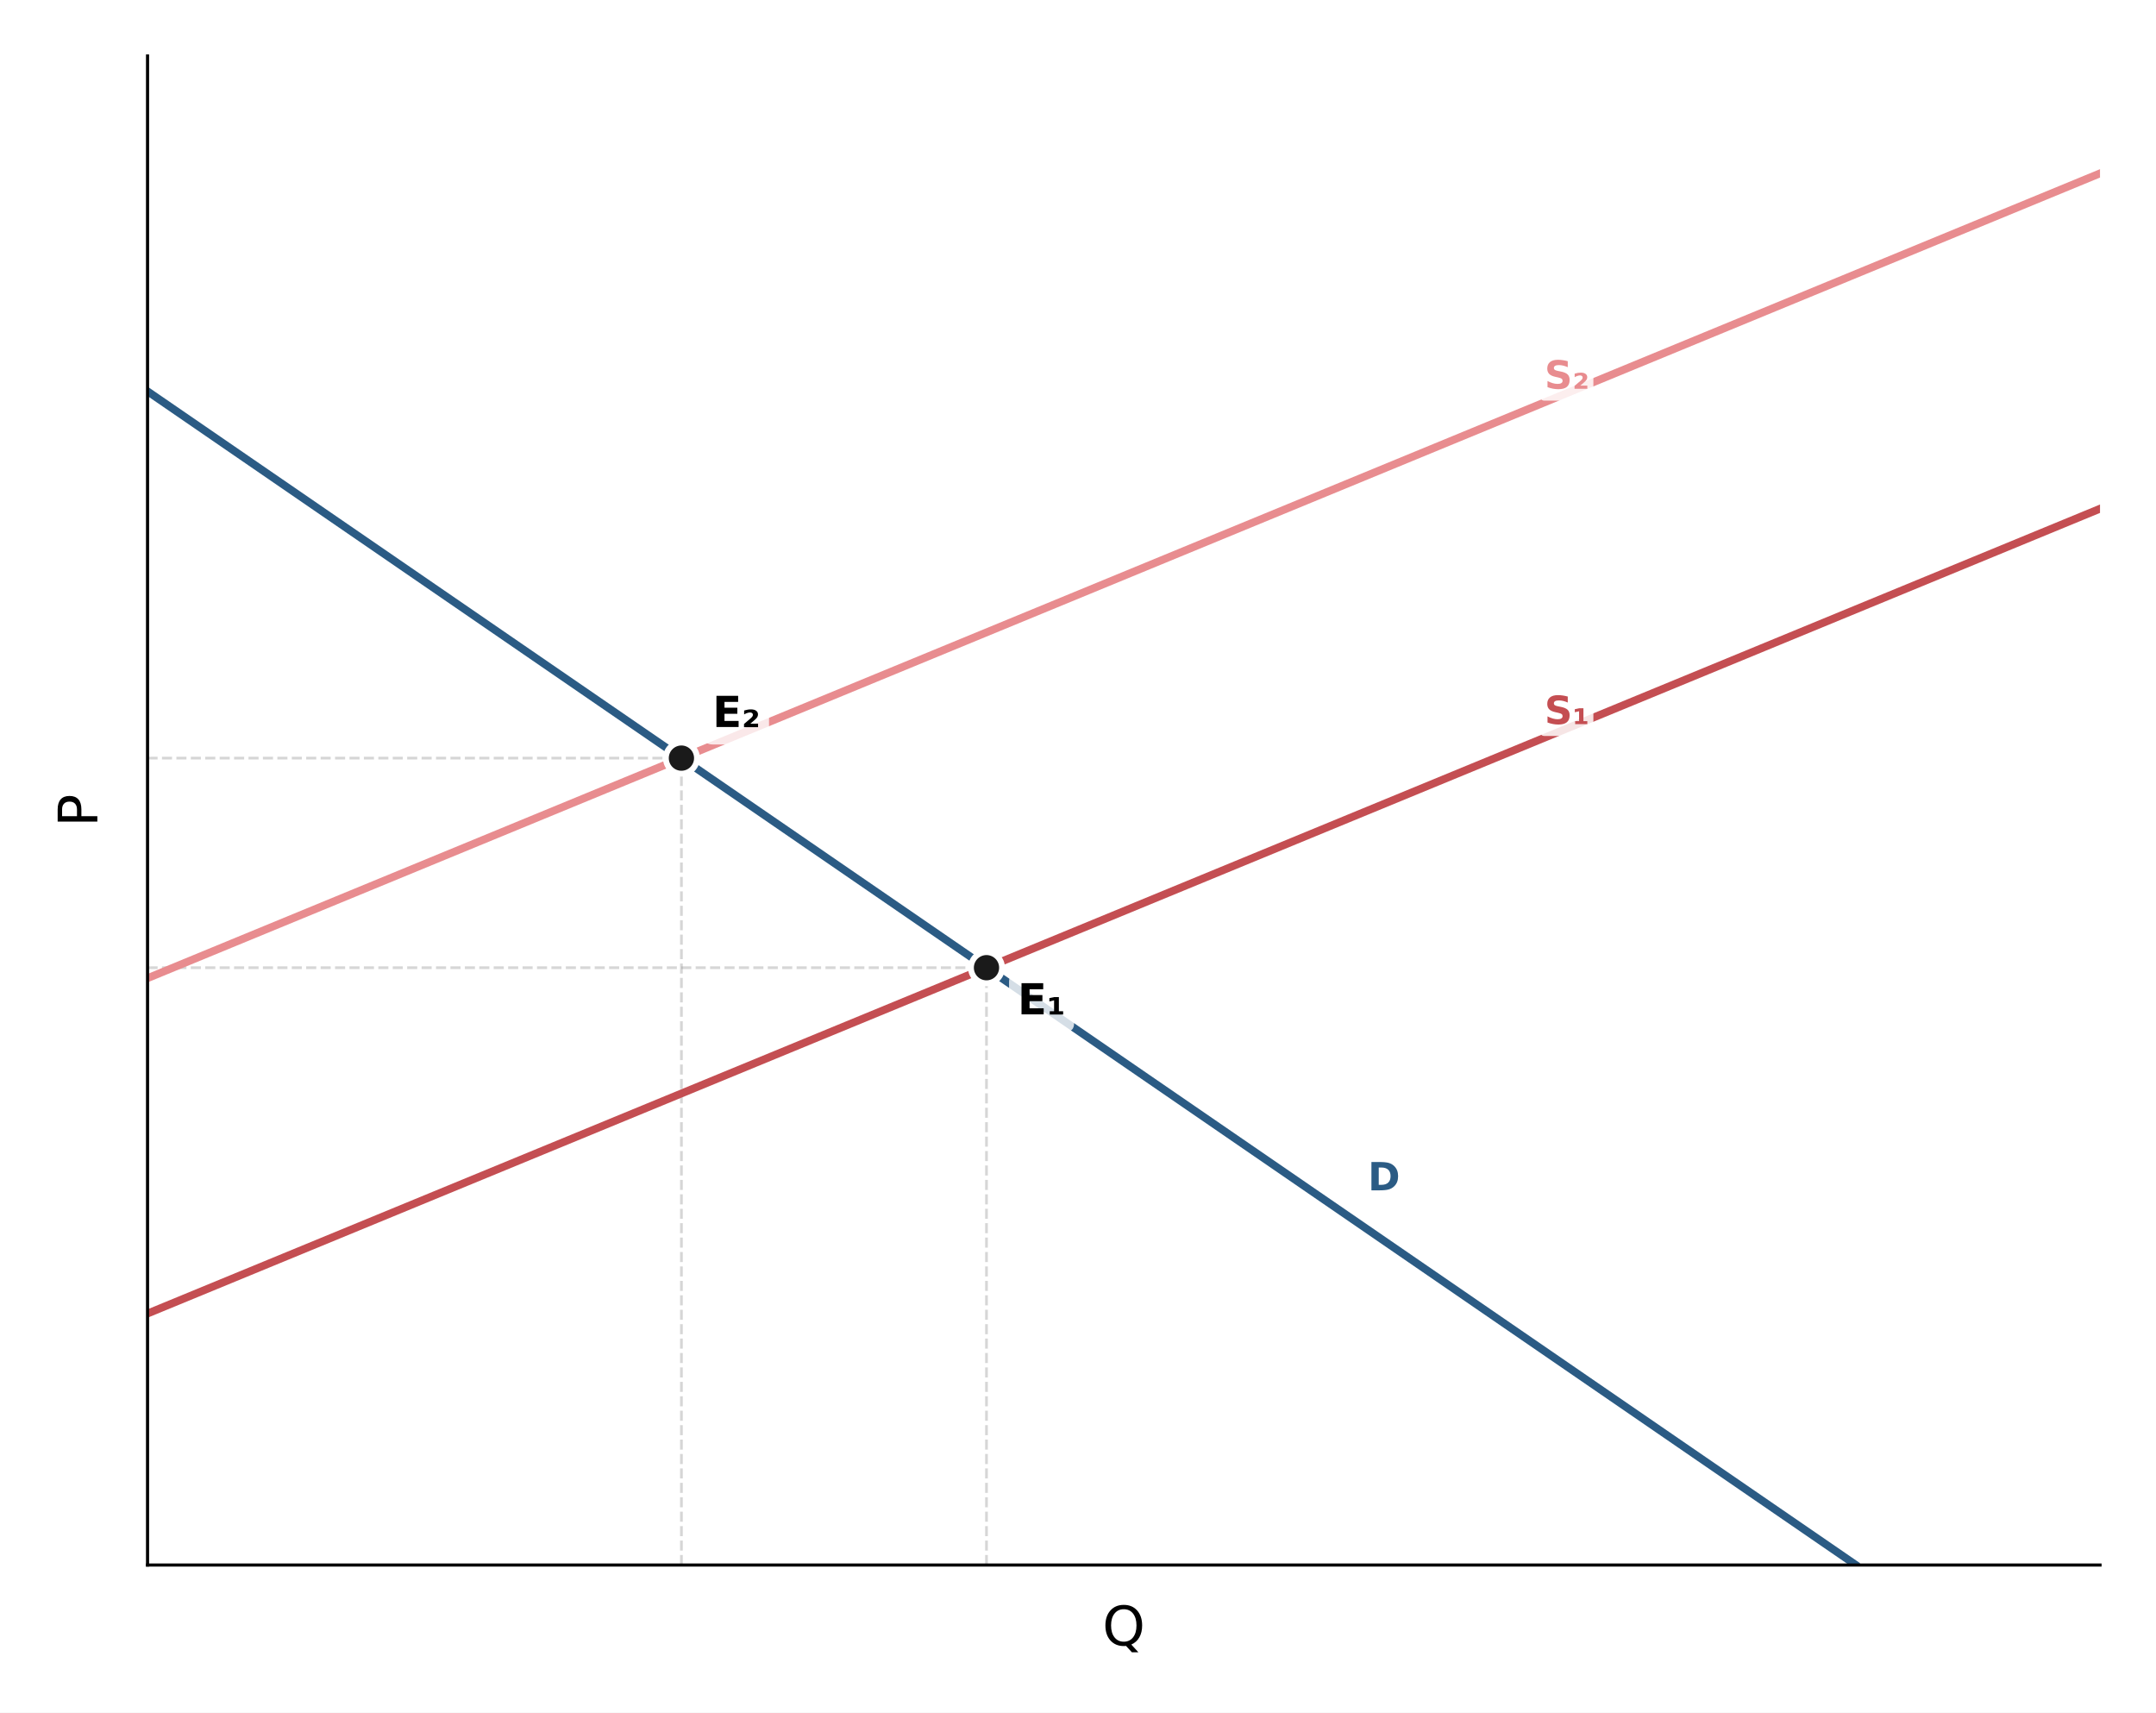
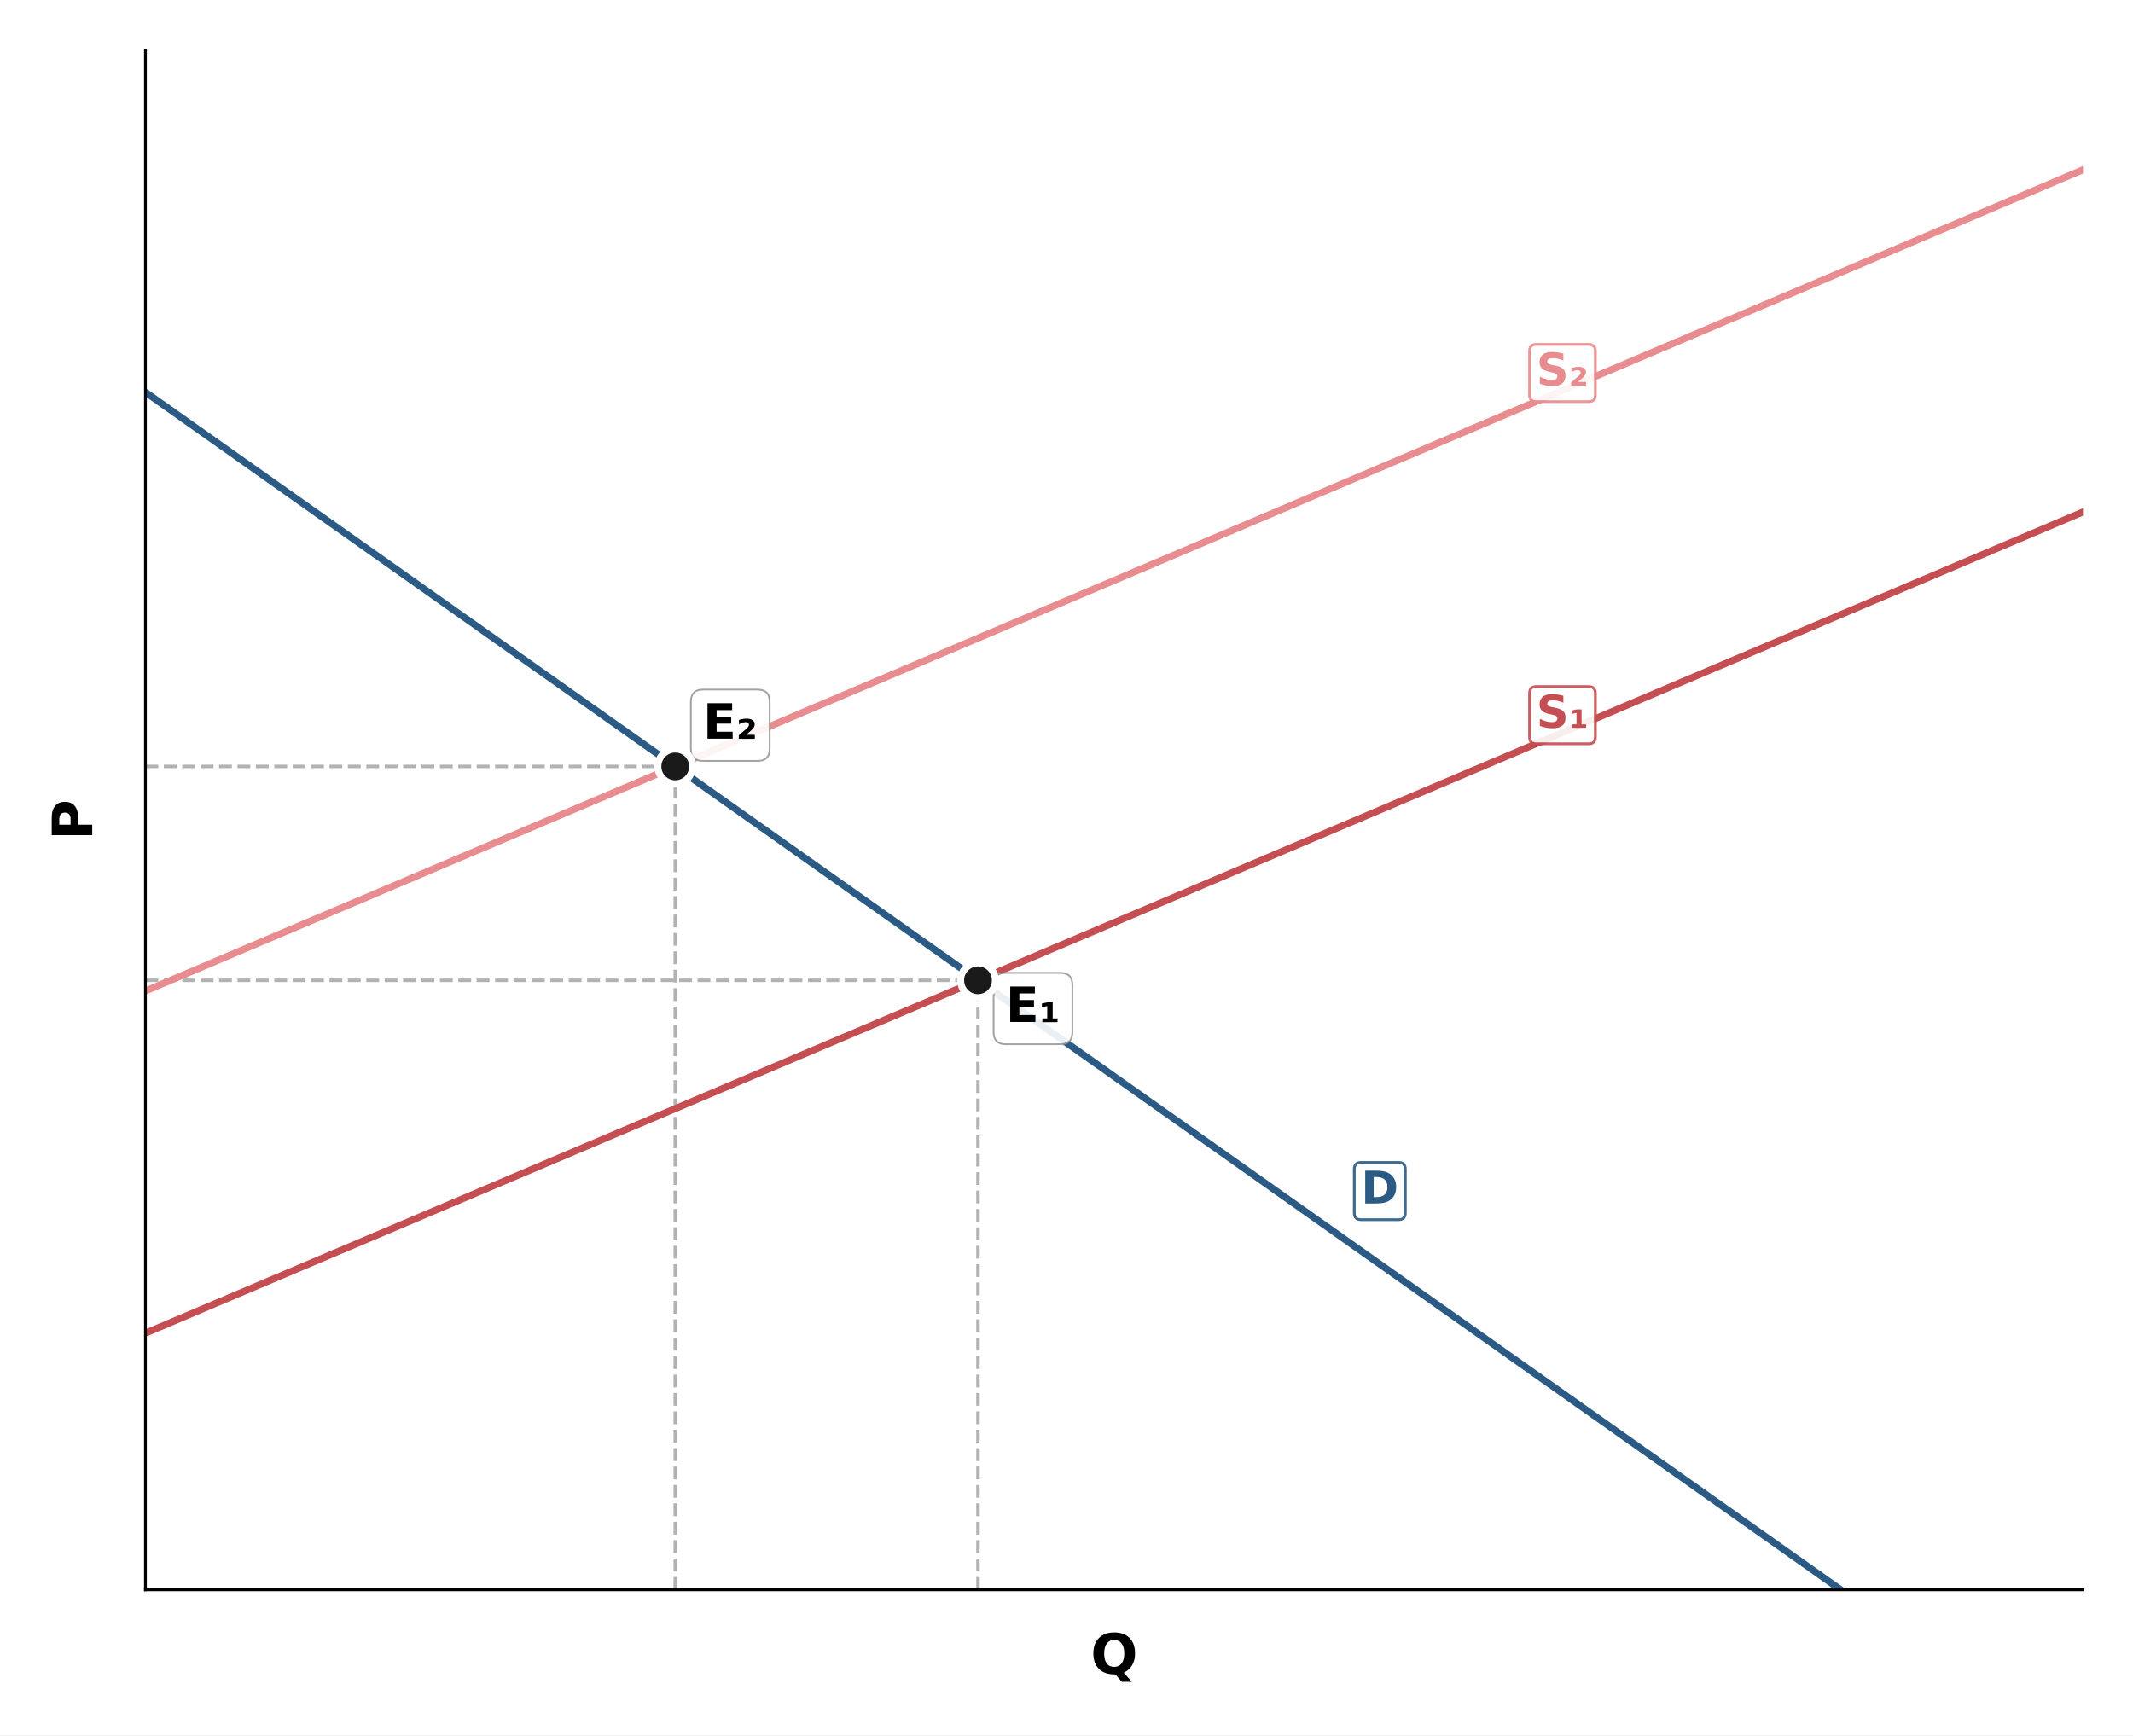
- <svg xmlns="http://www.w3.org/2000/svg" xmlns:xlink="http://www.w3.org/1999/xlink" width="554.549pt" height="440.429pt" viewBox="0 0 554.549 440.429" version="1.1">
+ <svg xmlns="http://www.w3.org/2000/svg" xmlns:xlink="http://www.w3.org/1999/xlink" width="614.285pt" height="499.805pt" viewBox="0 0 614.285 499.805" version="1.1">
  <defs>
    <style type="text/css">*{stroke-linejoin: round; stroke-linecap: butt}</style>
  </defs>
  <g id="figure_1">
    <g id="patch_1">
-       <path d="M 0 440.429  L 554.549 440.429  L 554.549 0  L 0 0  z " style="fill: #ffffff" />
+       <path d="M 0 499.805  L 614.285 499.805  L 614.285 0  L 0 0  z " style="fill: #ffffff" />
    </g>
    <g id="axes_1">
      <g id="patch_2">
-         <path d="M 37.949 402.48  L 540.149 402.48  L 540.149 14.4  L 37.949 14.4  z " style="fill: #ffffff" />
+         <path d="M 41.885 457.92  L 599.885 457.92  L 599.885 14.4  L 41.885 14.4  z " style="fill: #ffffff" />
      </g>
      <g id="line2d_1">
-         <path d="M 253.738 402.48  L 253.738 248.865  " clip-path="url(#p3c6b7ccebb)" style="fill: none; stroke-dasharray: 2.59,1.12; stroke-dashoffset: 0; stroke: #999999; stroke-opacity: 0.4; stroke-width: 0.7" />
+         <path d="M 281.651 457.92  L 281.651 282.36  " clip-path="url(#p09c31a499f)" style="fill: none; stroke-dasharray: 3.7,1.6; stroke-dashoffset: 0; stroke: #666666; stroke-opacity: 0.5" />
      </g>
      <g id="line2d_2">
-         <path d="M 37.949 248.865  L 253.738 248.865  " clip-path="url(#p3c6b7ccebb)" style="fill: none; stroke-dasharray: 2.59,1.12; stroke-dashoffset: 0; stroke: #999999; stroke-opacity: 0.4; stroke-width: 0.7" />
+         <path d="M 41.885 282.36  L 281.651 282.36  " clip-path="url(#p09c31a499f)" style="fill: none; stroke-dasharray: 3.7,1.6; stroke-dashoffset: 0; stroke: #666666; stroke-opacity: 0.5" />
      </g>
      <g id="line2d_3">
-         <path d="M 175.27 402.48  L 175.27 194.965  " clip-path="url(#p3c6b7ccebb)" style="fill: none; stroke-dasharray: 2.59,1.12; stroke-dashoffset: 0; stroke: #999999; stroke-opacity: 0.4; stroke-width: 0.7" />
+         <path d="M 194.463 457.92  L 194.463 220.76  " clip-path="url(#p09c31a499f)" style="fill: none; stroke-dasharray: 3.7,1.6; stroke-dashoffset: 0; stroke: #666666; stroke-opacity: 0.5" />
      </g>
      <g id="line2d_4">
-         <path d="M 37.949 194.965  L 175.27 194.965  " clip-path="url(#p3c6b7ccebb)" style="fill: none; stroke-dasharray: 2.59,1.12; stroke-dashoffset: 0; stroke: #999999; stroke-opacity: 0.4; stroke-width: 0.7" />
+         <path d="M 41.885 220.76  L 194.463 220.76  " clip-path="url(#p09c31a499f)" style="fill: none; stroke-dasharray: 3.7,1.6; stroke-dashoffset: 0; stroke: #666666; stroke-opacity: 0.5" />
      </g>
      <g id="matplotlib.axis_1">
        <g id="xtick_1" />
        <g id="xtick_2" />
        <g id="xtick_3" />
        <g id="xtick_4" />
        <g id="xtick_5" />
        <g id="xtick_6" />
        <g id="xtick_7" />
        <g id="xtick_8" />
        <g id="xtick_9" />
        <g id="text_1">
-           <g transform="translate(283.5391 423.1178) scale(0.14 -0.14)">
+           <g transform="translate(314.0838 482.0775) scale(0.16 -0.16)">
            <defs>
-               <path id="DejaVuSans-51" d="M 2522 4238  Q 1834 4238 1429 3725  Q 1025 3213 1025 2328  Q 1025 1447 1429 934  Q 1834 422 2522 422  Q 3209 422 3611 934  Q 4013 1447 4013 2328  Q 4013 3213 3611 3725  Q 3209 4238 2522 4238  z M 3406 84  L 4238 -825  L 3475 -825  L 2784 -78  Q 2681 -84 2626 -87  Q 2572 -91 2522 -91  Q 1538 -91 948 567  Q 359 1225 359 2328  Q 359 3434 948 4092  Q 1538 4750 2522 4750  Q 3503 4750 4090 4092  Q 4678 3434 4678 2328  Q 4678 1516 4351 937  Q 4025 359 3406 84  z " transform="scale(0.015625)" />
+               <path id="DejaVuSans-Bold-51" d="M 2847 -84  L 2753 -84  Q 1600 -84 959 553  Q 319 1191 319 2328  Q 319 3463 958 4106  Q 1597 4750 2719 4750  Q 3853 4750 4486 4112  Q 5119 3475 5119 2328  Q 5119 1541 4783 972  Q 4447 403 3816 116  L 4756 -934  L 3609 -934  L 2847 -84  z M 2719 3878  Q 2169 3878 1866 3472  Q 1563 3066 1563 2328  Q 1563 1578 1859 1179  Q 2156 781 2719 781  Q 3272 781 3575 1187  Q 3878 1594 3878 2328  Q 3878 3066 3575 3472  Q 3272 3878 2719 3878  z " transform="scale(0.015625)" />
            </defs>
-             <use xlink:href="#DejaVuSans-51" />
+             <use xlink:href="#DejaVuSans-Bold-51" />
          </g>
        </g>
      </g>
      <g id="matplotlib.axis_2">
        <g id="ytick_1" />
        <g id="ytick_2" />
        <g id="ytick_3" />
        <g id="ytick_4" />
        <g id="ytick_5" />
        <g id="ytick_6" />
        <g id="ytick_7" />
        <g id="ytick_8" />
        <g id="ytick_9" />
        <g id="ytick_10" />
        <g id="text_2">
-           <g transform="translate(25.03781 212.6608) rotate(-90) scale(0.14 -0.14)">
+           <g transform="translate(26.5575 242.0238) rotate(-90) scale(0.16 -0.16)">
            <defs>
-               <path id="DejaVuSans-50" d="M 1259 4147  L 1259 2394  L 2053 2394  Q 2494 2394 2734 2622  Q 2975 2850 2975 3272  Q 2975 3691 2734 3919  Q 2494 4147 2053 4147  L 1259 4147  z M 628 4666  L 2053 4666  Q 2838 4666 3239 4311  Q 3641 3956 3641 3272  Q 3641 2581 3239 2228  Q 2838 1875 2053 1875  L 1259 1875  L 1259 0  L 628 0  L 628 4666  z " transform="scale(0.015625)" />
+               <path id="DejaVuSans-Bold-50" d="M 588 4666  L 2584 4666  Q 3475 4666 3951 4270  Q 4428 3875 4428 3144  Q 4428 2409 3951 2014  Q 3475 1619 2584 1619  L 1791 1619  L 1791 0  L 588 0  L 588 4666  z M 1791 3794  L 1791 2491  L 2456 2491  Q 2806 2491 2997 2661  Q 3188 2831 3188 3144  Q 3188 3456 2997 3625  Q 2806 3794 2456 3794  L 1791 3794  z " transform="scale(0.015625)" />
            </defs>
-             <use xlink:href="#DejaVuSans-50" />
+             <use xlink:href="#DejaVuSans-Bold-50" />
          </g>
        </g>
      </g>
      <g id="line2d_5">
-         <path d="M 37.949 100.64  L 477.059 402.263  L 477.059 402.263  " clip-path="url(#p3c6b7ccebb)" style="fill: none; stroke: #2b5b84; stroke-width: 2; stroke-linecap: square" />
+         <path d="M 41.885 112.96  L 529.784 457.672  L 529.784 457.672  " clip-path="url(#p09c31a499f)" style="fill: none; stroke: #2b5b84; stroke-width: 2; stroke-linecap: square" />
      </g>
      <g id="line2d_6">
-         <path d="M 37.949 337.8  L 540.149 130.824  L 540.149 130.824  " clip-path="url(#p3c6b7ccebb)" style="fill: none; stroke: #c44e52; stroke-width: 2; stroke-linecap: square" />
+         <path d="M 41.885 384  L 599.885 147.456  L 599.885 147.456  " clip-path="url(#p09c31a499f)" style="fill: none; stroke: #c44e52; stroke-width: 2; stroke-linecap: square" />
      </g>
      <g id="line2d_7">
-         <path d="M 37.949 251.56  L 540.149 44.584  L 540.149 44.584  " clip-path="url(#p3c6b7ccebb)" style="fill: none; stroke: #e88c8f; stroke-width: 2; stroke-linecap: square" />
+         <path d="M 41.885 285.44  L 599.885 48.896  L 599.885 48.896  " clip-path="url(#p09c31a499f)" style="fill: none; stroke: #e88c8f; stroke-width: 2; stroke-linecap: square" />
      </g>
      <g id="patch_3">
-         <path d="M 37.949 402.48  L 37.949 14.4  " style="fill: none; stroke: #000000; stroke-width: 0.8; stroke-linejoin: miter; stroke-linecap: square" />
+         <path d="M 41.885 457.92  L 41.885 14.4  " style="fill: none; stroke: #000000; stroke-width: 0.8; stroke-linejoin: miter; stroke-linecap: square" />
      </g>
      <g id="patch_4">
-         <path d="M 37.949 402.48  L 540.149 402.48  " style="fill: none; stroke: #000000; stroke-width: 0.8; stroke-linejoin: miter; stroke-linecap: square" />
+         <path d="M 41.885 457.92  L 599.885 457.92  " style="fill: none; stroke: #000000; stroke-width: 0.8; stroke-linejoin: miter; stroke-linecap: square" />
      </g>
      <g id="text_3">
        <g id="patch_5">
-           <path d="M 351.831 309.203  L 360.132 309.203  Q 361.132 309.203 361.132 308.203  L 361.132 298.525  Q 361.132 297.525 360.132 297.525  L 351.831 297.525  Q 350.831 297.525 350.831 298.525  L 350.831 308.203  Q 350.831 309.203 351.831 309.203  z " style="fill: #ffffff; opacity: 0.85" />
+           <path d="M 391.975 351.308  L 402.767 351.308  Q 404.717 351.308 404.717 349.358  L 404.717 336.777  Q 404.717 334.827 402.767 334.827  L 391.975 334.827  Q 390.025 334.827 390.025 336.777  L 390.025 349.358  Q 390.025 351.308 391.975 351.308  z " style="fill: #ffffff; opacity: 0.9; stroke: #2b5b84; stroke-width: 0.8; stroke-linejoin: miter" />
        </g>
-         <g style="fill: #2b5b84" transform="translate(351.8308 306.123) scale(0.1 -0.1)">
+         <g style="fill: #2b5b84" transform="translate(391.9755 346.6549) scale(0.13 -0.13)">
          <defs>
            <path id="DejaVuSans-Bold-44" d="M 1791 3756  L 1791 909  L 2222 909  Q 2959 909 3348 1275  Q 3738 1641 3738 2338  Q 3738 3031 3350 3393  Q 2963 3756 2222 3756  L 1791 3756  z M 588 4666  L 1856 4666  Q 2919 4666 3439 4514  Q 3959 4363 4331 4000  Q 4659 3684 4818 3271  Q 4978 2859 4978 2338  Q 4978 1809 4818 1395  Q 4659 981 4331 666  Q 3956 303 3431 151  Q 2906 0 1856 0  L 588 0  L 588 4666  z " transform="scale(0.015625)" />
          </defs>
          <use xlink:href="#DejaVuSans-Bold-44" />
        </g>
      </g>
      <g id="text_4">
        <g id="patch_6">
-           <path d="M 397.256 189.268  L 408.837 189.268  Q 409.837 189.268 409.837 188.268  L 409.837 178.59  Q 409.837 177.59 408.837 177.59  L 397.256 177.59  Q 396.256 177.59 396.256 178.59  L 396.256 188.268  Q 396.256 189.268 397.256 189.268  z " style="fill: #ffffff; opacity: 0.85" />
+           <path d="M 442.448 214.241  L 457.503 214.241  Q 459.453 214.241 459.453 212.291  L 459.453 199.709  Q 459.453 197.759 457.503 197.759  L 442.448 197.759  Q 440.498 197.759 440.498 199.709  L 440.498 212.291  Q 440.498 214.241 442.448 214.241  z " style="fill: #ffffff; opacity: 0.9; stroke: #c44e52; stroke-width: 0.8; stroke-linejoin: miter" />
        </g>
-         <g style="fill: #c44e52" transform="translate(397.2559 186.1887) scale(0.1 -0.1)">
+         <g style="fill: #c44e52" transform="translate(442.4478 209.5871) scale(0.13 -0.13)">
          <defs>
            <path id="DejaVuSans-Bold-53" d="M 3834 4519  L 3834 3531  Q 3450 3703 3084 3790  Q 2719 3878 2394 3878  Q 1963 3878 1756 3759  Q 1550 3641 1550 3391  Q 1550 3203 1689 3098  Q 1828 2994 2194 2919  L 2706 2816  Q 3484 2659 3812 2340  Q 4141 2022 4141 1434  Q 4141 663 3683 286  Q 3225 -91 2284 -91  Q 1841 -91 1394 -6  Q 947 78 500 244  L 500 1259  Q 947 1022 1364 901  Q 1781 781 2169 781  Q 2563 781 2772 912  Q 2981 1044 2981 1288  Q 2981 1506 2839 1625  Q 2697 1744 2272 1838  L 1806 1941  Q 1106 2091 782 2419  Q 459 2747 459 3303  Q 459 4000 909 4375  Q 1359 4750 2203 4750  Q 2588 4750 2994 4692  Q 3400 4634 3834 4519  z " transform="scale(0.015625)" />
            <path id="DejaVuSans-Bold-2081" d="M 441 466  L 1088 466  L 1088 2094  L 384 1932  L 384 2432  L 1100 2585  L 1806 2585  L 1806 466  L 2444 466  L 2444 -24  L 441 -24  L 441 466  z " transform="scale(0.015625)" />
          </defs>
          <use xlink:href="#DejaVuSans-Bold-53" />
          <use xlink:href="#DejaVuSans-Bold-2081" x="72.021" />
        </g>
      </g>
      <g id="text_5">
        <g id="patch_7">
-           <path d="M 397.256 103.028  L 408.837 103.028  Q 409.837 103.028 409.837 102.028  L 409.837 92.35  Q 409.837 91.35 408.837 91.35  L 397.256 91.35  Q 396.256 91.35 396.256 92.35  L 396.256 102.028  Q 396.256 103.028 397.256 103.028  z " style="fill: #ffffff; opacity: 0.85" />
+           <path d="M 442.448 115.681  L 457.503 115.681  Q 459.453 115.681 459.453 113.731  L 459.453 101.149  Q 459.453 99.199 457.503 99.199  L 442.448 99.199  Q 440.498 99.199 440.498 101.149  L 440.498 113.731  Q 440.498 115.681 442.448 115.681  z " style="fill: #ffffff; opacity: 0.9; stroke: #e88c8f; stroke-width: 0.8; stroke-linejoin: miter" />
        </g>
-         <g style="fill: #e88c8f" transform="translate(397.2559 99.94874) scale(0.1 -0.1)">
+         <g style="fill: #e88c8f" transform="translate(442.4478 111.0271) scale(0.13 -0.13)">
          <defs>
            <path id="DejaVuSans-Bold-2082" d="M 1288 501  L 2444 501  L 2444 -24  L 341 -24  L 341 454  L 1319 1285  Q 1509 1451 1590 1576  Q 1672 1701 1672 1826  Q 1672 1982 1558 2079  Q 1444 2176 1259 2176  Q 1066 2176 844 2105  Q 622 2035 359 1888  L 359 2469  Q 631 2554 886 2596  Q 1141 2638 1375 2638  Q 1869 2638 2150 2436  Q 2431 2235 2431 1888  Q 2431 1663 2320 1474  Q 2209 1285 1894 1016  L 1288 501  z " transform="scale(0.015625)" />
          </defs>
          <use xlink:href="#DejaVuSans-Bold-53" />
          <use xlink:href="#DejaVuSans-Bold-2082" x="72.021" />
        </g>
      </g>
      <g id="text_6">
        <g id="patch_8">
-           <path d="M 261.738 265.353  L 274.07 265.353  Q 276.27 265.353 276.27 263.153  L 276.27 252.507  Q 276.27 250.307 274.07 250.307  L 261.738 250.307  Q 259.538 250.307 259.538 252.507  L 259.538 263.153  Q 259.538 265.353 261.738 265.353  z " style="fill: #ffffff; opacity: 0.8" />
+           <path d="M 289.651 300.772  L 305.346 300.772  Q 308.846 300.772 308.846 297.272  L 308.846 283.722  Q 308.846 280.222 305.346 280.222  L 289.651 280.222  Q 286.151 280.222 286.151 283.722  L 286.151 297.272  Q 286.151 300.772 289.651 300.772  z " style="fill: #ffffff; opacity: 0.9; stroke: #999999; stroke-width: 0.5; stroke-linejoin: miter" />
        </g>
-         <g transform="translate(261.7384 260.865) scale(0.11 -0.11)">
+         <g transform="translate(289.6506 294.36) scale(0.14 -0.14)">
          <defs>
            <path id="DejaVuSans-Bold-45" d="M 588 4666  L 3834 4666  L 3834 3756  L 1791 3756  L 1791 2888  L 3713 2888  L 3713 1978  L 1791 1978  L 1791 909  L 3903 909  L 3903 0  L 588 0  L 588 4666  z " transform="scale(0.015625)" />
          </defs>
          <use xlink:href="#DejaVuSans-Bold-45" />
          <use xlink:href="#DejaVuSans-Bold-2081" x="68.311" />
        </g>
      </g>
      <g id="text_7">
        <g id="patch_9">
-           <path d="M 183.27 191.453  L 195.602 191.453  Q 197.802 191.453 197.802 189.253  L 197.802 178.607  Q 197.802 176.407 195.602 176.407  L 183.27 176.407  Q 181.07 176.407 181.07 178.607  L 181.07 189.253  Q 181.07 191.453 183.27 191.453  z " style="fill: #ffffff; opacity: 0.8" />
+           <path d="M 202.463 219.172  L 218.158 219.172  Q 221.658 219.172 221.658 215.672  L 221.658 202.122  Q 221.658 198.622 218.158 198.622  L 202.463 198.622  Q 198.963 198.622 198.963 202.122  L 198.963 215.672  Q 198.963 219.172 202.463 219.172  z " style="fill: #ffffff; opacity: 0.9; stroke: #999999; stroke-width: 0.5; stroke-linejoin: miter" />
        </g>
-         <g transform="translate(183.2697 186.965) scale(0.11 -0.11)">
+         <g transform="translate(202.4631 212.76) scale(0.14 -0.14)">
          <use xlink:href="#DejaVuSans-Bold-45" />
          <use xlink:href="#DejaVuSans-Bold-2082" x="68.311" />
        </g>
      </g>
      <g id="line2d_8">
        <defs>
-           <path id="m5dc2ca8f3b" d="M 0 4  C 1.061 4 2.078 3.579 2.828 2.828  C 3.579 2.078 4 1.061 4 0  C 4 -1.061 3.579 -2.078 2.828 -2.828  C 2.078 -3.579 1.061 -4 0 -4  C -1.061 -4 -2.078 -3.579 -2.828 -2.828  C -3.579 -2.078 -4 -1.061 -4 0  C -4 1.061 -3.579 2.078 -2.828 2.828  C -2.078 3.579 -1.061 4 0 4  z " style="stroke: #ffffff; stroke-width: 1.5" />
+           <path id="m9bbb6db5c9" d="M 0 5  C 1.326 5 2.598 4.473 3.536 3.536  C 4.473 2.598 5 1.326 5 0  C 5 -1.326 4.473 -2.598 3.536 -3.536  C 2.598 -4.473 1.326 -5 0 -5  C -1.326 -5 -2.598 -4.473 -3.536 -3.536  C -4.473 -2.598 -5 -1.326 -5 0  C -5 1.326 -4.473 2.598 -3.536 3.536  C -2.598 4.473 -1.326 5 0 5  z " style="stroke: #ffffff; stroke-width: 2" />
        </defs>
-         <g clip-path="url(#p3c6b7ccebb)">
-           <use xlink:href="#m5dc2ca8f3b" x="253.738" y="248.865" style="fill: #1a1a1a; stroke: #ffffff; stroke-width: 1.5" />
+         <g clip-path="url(#p09c31a499f)">
+           <use xlink:href="#m9bbb6db5c9" x="281.651" y="282.36" style="fill: #1a1a1a; stroke: #ffffff; stroke-width: 2" />
        </g>
      </g>
      <g id="line2d_9">
-         <g clip-path="url(#p3c6b7ccebb)">
-           <use xlink:href="#m5dc2ca8f3b" x="175.27" y="194.965" style="fill: #1a1a1a; stroke: #ffffff; stroke-width: 1.5" />
+         <g clip-path="url(#p09c31a499f)">
+           <use xlink:href="#m9bbb6db5c9" x="194.463" y="220.76" style="fill: #1a1a1a; stroke: #ffffff; stroke-width: 2" />
        </g>
      </g>
    </g>
  </g>
  <defs>
-     <clipPath id="p3c6b7ccebb">
-       <rect x="37.949" y="14.4" width="502.2" height="388.08" />
+     <clipPath id="p09c31a499f">
+       <rect x="41.885" y="14.4" width="558" height="443.52" />
    </clipPath>
  </defs>
</svg>
